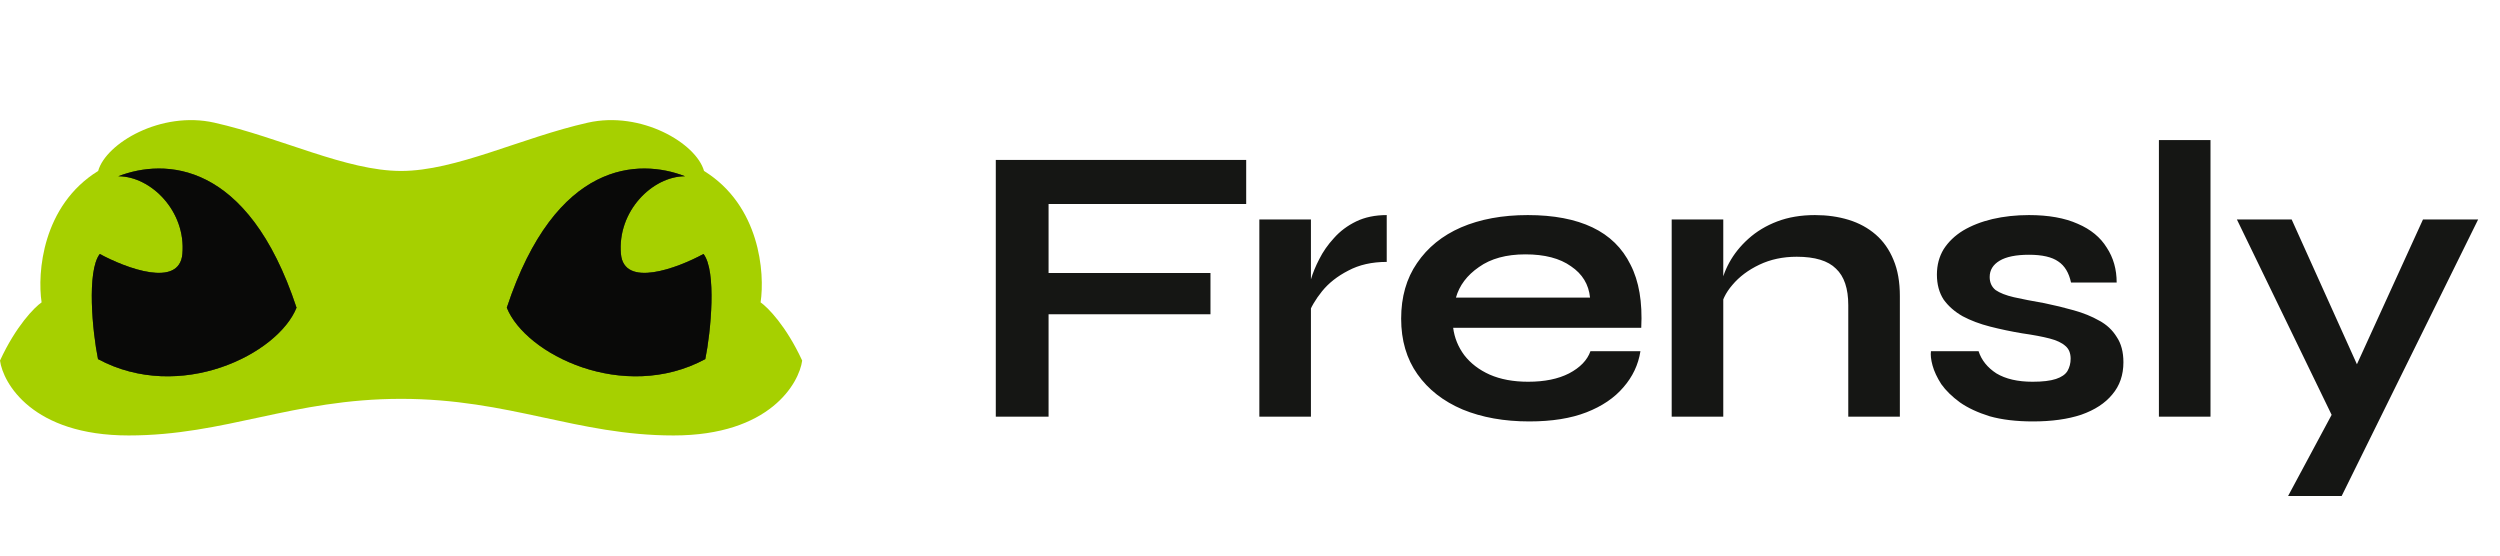
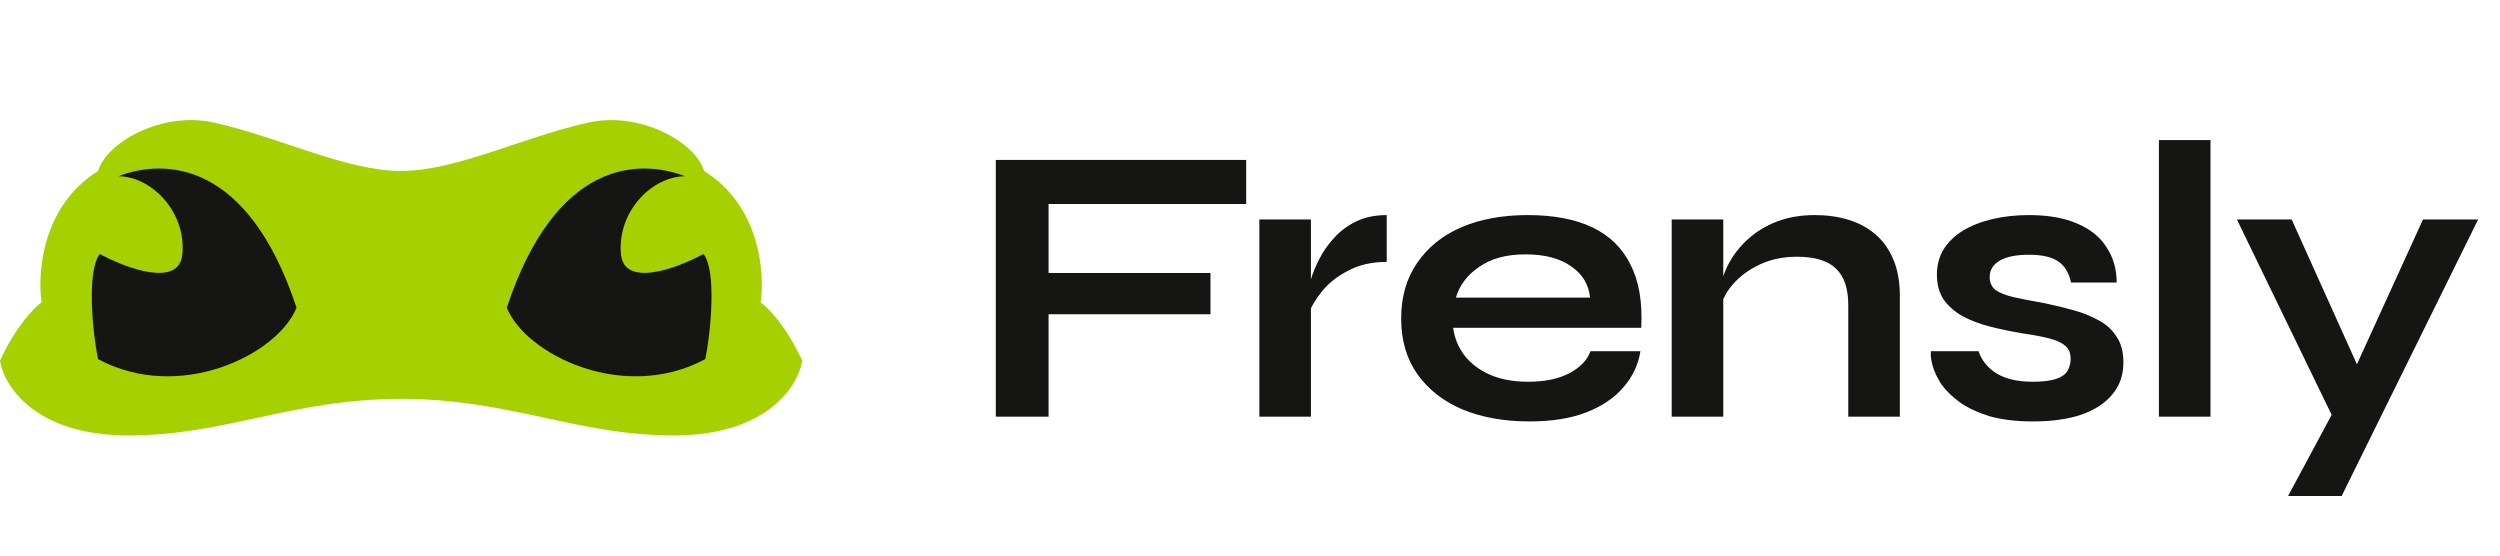
<svg xmlns="http://www.w3.org/2000/svg" width="126" height="28" viewBox="0 0 126 28" fill="none">
  <path d="M10.801 6.182C8.118 5.578 5.338 7.218 4.947 8.616C2.129 10.36 1.873 13.758 2.097 15.239C1.733 15.491 0.805 16.43 0 18.174C0.154 19.3 1.62 21.947 6.483 21.947C11.346 21.947 14.746 20.102 20.215 20.102C25.683 20.102 29.084 21.947 33.947 21.947C38.81 21.947 40.276 19.3 40.43 18.174C39.625 16.43 38.697 15.491 38.334 15.239C38.557 13.758 38.301 10.36 35.483 8.616C35.092 7.218 32.312 5.578 29.629 6.182C26.276 6.936 22.982 8.616 20.215 8.616C17.448 8.616 14.155 6.936 10.801 6.182Z" fill="#A6D000" />
  <path d="M14.945 15.507C12.484 8.061 8.273 7.989 5.963 8.883C7.602 8.883 9.383 10.64 9.192 12.8C9.04 14.527 6.354 13.52 5.03 12.8C4.362 13.664 4.662 16.743 4.94 18.099C9.064 20.315 14.005 17.857 14.945 15.507Z" fill="#151614" />
-   <path d="M14.945 15.507C12.484 8.061 8.273 7.989 5.963 8.883C7.602 8.883 9.383 10.64 9.192 12.8C9.04 14.527 6.354 13.52 5.03 12.8C4.362 13.664 4.662 16.743 4.94 18.099C9.064 20.315 14.005 17.857 14.945 15.507Z" fill="black" fill-opacity="0.2" />
-   <path d="M14.945 15.507C12.484 8.061 8.273 7.989 5.963 8.883C7.602 8.883 9.383 10.64 9.192 12.8C9.04 14.527 6.354 13.52 5.03 12.8C4.362 13.664 4.662 16.743 4.94 18.099C9.064 20.315 14.005 17.857 14.945 15.507Z" fill="black" fill-opacity="0.2" />
-   <path d="M14.945 15.507C12.484 8.061 8.273 7.989 5.963 8.883C7.602 8.883 9.383 10.64 9.192 12.8C9.04 14.527 6.354 13.52 5.03 12.8C4.362 13.664 4.662 16.743 4.94 18.099C9.064 20.315 14.005 17.857 14.945 15.507Z" fill="black" fill-opacity="0.2" />
-   <path d="M14.945 15.507C12.484 8.061 8.273 7.989 5.963 8.883C7.602 8.883 9.383 10.64 9.192 12.8C9.04 14.527 6.354 13.52 5.03 12.8C4.362 13.664 4.662 16.743 4.94 18.099C9.064 20.315 14.005 17.857 14.945 15.507Z" fill="black" fill-opacity="0.2" />
  <path d="M25.543 15.507C28.003 8.061 32.214 7.989 34.524 8.883C32.886 8.883 31.105 10.64 31.295 12.8C31.447 14.527 34.133 13.52 35.457 12.8C36.125 13.664 35.825 16.743 35.547 18.099C31.423 20.315 26.483 17.857 25.543 15.507Z" fill="#151614" />
-   <path d="M25.543 15.507C28.003 8.061 32.214 7.989 34.524 8.883C32.886 8.883 31.105 10.64 31.295 12.8C31.447 14.527 34.133 13.52 35.457 12.8C36.125 13.664 35.825 16.743 35.547 18.099C31.423 20.315 26.483 17.857 25.543 15.507Z" fill="black" fill-opacity="0.2" />
-   <path d="M25.543 15.507C28.003 8.061 32.214 7.989 34.524 8.883C32.886 8.883 31.105 10.64 31.295 12.8C31.447 14.527 34.133 13.52 35.457 12.8C36.125 13.664 35.825 16.743 35.547 18.099C31.423 20.315 26.483 17.857 25.543 15.507Z" fill="black" fill-opacity="0.2" />
-   <path d="M25.543 15.507C28.003 8.061 32.214 7.989 34.524 8.883C32.886 8.883 31.105 10.64 31.295 12.8C31.447 14.527 34.133 13.52 35.457 12.8C36.125 13.664 35.825 16.743 35.547 18.099C31.423 20.315 26.483 17.857 25.543 15.507Z" fill="black" fill-opacity="0.2" />
-   <path d="M25.543 15.507C28.003 8.061 32.214 7.989 34.524 8.883C32.886 8.883 31.105 10.64 31.295 12.8C31.447 14.527 34.133 13.52 35.457 12.8C36.125 13.664 35.825 16.743 35.547 18.099C31.423 20.315 26.483 17.857 25.543 15.507Z" fill="black" fill-opacity="0.2" />
  <path d="M62.808 8.06V10.28H52.848V13.76H61.008V15.84H52.848V21H50.188V8.06H62.808ZM63.471 11.06H66.071V21H63.471V11.06ZM69.891 13.2C69.144 13.2 68.498 13.347 67.951 13.64C67.404 13.92 66.965 14.267 66.631 14.68C66.298 15.093 66.064 15.493 65.931 15.88L65.911 14.78C65.924 14.62 65.978 14.387 66.071 14.08C66.165 13.76 66.305 13.42 66.491 13.06C66.678 12.687 66.924 12.333 67.231 12C67.538 11.653 67.911 11.373 68.351 11.16C68.791 10.947 69.305 10.84 69.891 10.84V13.2ZM80.159 17.7H82.678C82.572 18.38 82.285 18.987 81.819 19.52C81.365 20.053 80.745 20.473 79.959 20.78C79.172 21.087 78.212 21.24 77.079 21.24C75.812 21.24 74.692 21.04 73.719 20.64C72.745 20.227 71.985 19.633 71.439 18.86C70.892 18.087 70.618 17.153 70.618 16.06C70.618 14.967 70.885 14.033 71.418 13.26C71.952 12.473 72.692 11.873 73.638 11.46C74.599 11.047 75.719 10.84 76.999 10.84C78.305 10.84 79.392 11.047 80.258 11.46C81.125 11.873 81.765 12.5 82.178 13.34C82.605 14.167 82.785 15.227 82.719 16.52H73.239C73.305 17.027 73.492 17.487 73.799 17.9C74.118 18.313 74.545 18.64 75.079 18.88C75.625 19.12 76.272 19.24 77.019 19.24C77.845 19.24 78.532 19.1 79.079 18.82C79.638 18.527 79.999 18.153 80.159 17.7ZM76.879 12.82C75.918 12.82 75.138 13.033 74.538 13.46C73.939 13.873 73.552 14.387 73.379 15H80.138C80.072 14.333 79.752 13.807 79.178 13.42C78.618 13.02 77.852 12.82 76.879 12.82ZM84.253 11.06H86.853V21H84.253V11.06ZM91.473 10.84C92.087 10.84 92.653 10.92 93.173 11.08C93.693 11.24 94.147 11.487 94.533 11.82C94.92 12.153 95.22 12.58 95.433 13.1C95.647 13.607 95.753 14.213 95.753 14.92V21H93.153V15.38C93.153 14.54 92.947 13.927 92.533 13.54C92.133 13.14 91.473 12.94 90.553 12.94C89.86 12.94 89.233 13.073 88.673 13.34C88.113 13.607 87.66 13.947 87.313 14.36C86.967 14.76 86.767 15.18 86.713 15.62L86.693 14.6C86.76 14.133 86.913 13.68 87.153 13.24C87.393 12.8 87.713 12.4 88.113 12.04C88.527 11.667 89.013 11.373 89.573 11.16C90.133 10.947 90.767 10.84 91.473 10.84ZM97.32 17.7H99.72C99.867 18.153 100.167 18.527 100.62 18.82C101.087 19.1 101.694 19.24 102.44 19.24C102.947 19.24 103.34 19.193 103.62 19.1C103.9 19.007 104.094 18.873 104.2 18.7C104.307 18.513 104.36 18.307 104.36 18.08C104.36 17.8 104.274 17.587 104.1 17.44C103.927 17.28 103.66 17.153 103.3 17.06C102.94 16.967 102.48 16.88 101.92 16.8C101.36 16.707 100.82 16.593 100.3 16.46C99.78 16.327 99.32 16.153 98.92 15.94C98.52 15.713 98.2 15.433 97.96 15.1C97.734 14.753 97.62 14.333 97.62 13.84C97.62 13.36 97.734 12.933 97.96 12.56C98.2 12.187 98.527 11.873 98.94 11.62C99.367 11.367 99.86 11.173 100.42 11.04C100.994 10.907 101.607 10.84 102.26 10.84C103.247 10.84 104.067 10.987 104.72 11.28C105.374 11.56 105.86 11.96 106.18 12.48C106.514 12.987 106.68 13.573 106.68 14.24H104.38C104.274 13.747 104.06 13.393 103.74 13.18C103.42 12.953 102.927 12.84 102.26 12.84C101.607 12.84 101.114 12.94 100.78 13.14C100.447 13.34 100.28 13.613 100.28 13.96C100.28 14.24 100.38 14.46 100.58 14.62C100.794 14.767 101.1 14.887 101.5 14.98C101.914 15.073 102.427 15.173 103.04 15.28C103.56 15.387 104.054 15.507 104.52 15.64C105 15.773 105.427 15.947 105.8 16.16C106.174 16.36 106.467 16.633 106.68 16.98C106.907 17.313 107.02 17.74 107.02 18.26C107.02 18.9 106.834 19.44 106.46 19.88C106.1 20.32 105.58 20.66 104.9 20.9C104.22 21.127 103.407 21.24 102.46 21.24C101.62 21.24 100.894 21.153 100.28 20.98C99.68 20.793 99.18 20.56 98.78 20.28C98.38 19.987 98.067 19.68 97.84 19.36C97.627 19.027 97.48 18.713 97.4 18.42C97.32 18.127 97.294 17.887 97.32 17.7ZM108.809 7.06H111.409V21H108.809V7.06ZM112.739 11.06H115.499L119.799 20.6L117.559 21L112.739 11.06ZM124.899 11.06L118.019 25H115.319L118.259 19.52L122.119 11.06H124.899Z" fill="#151614" />
</svg>
